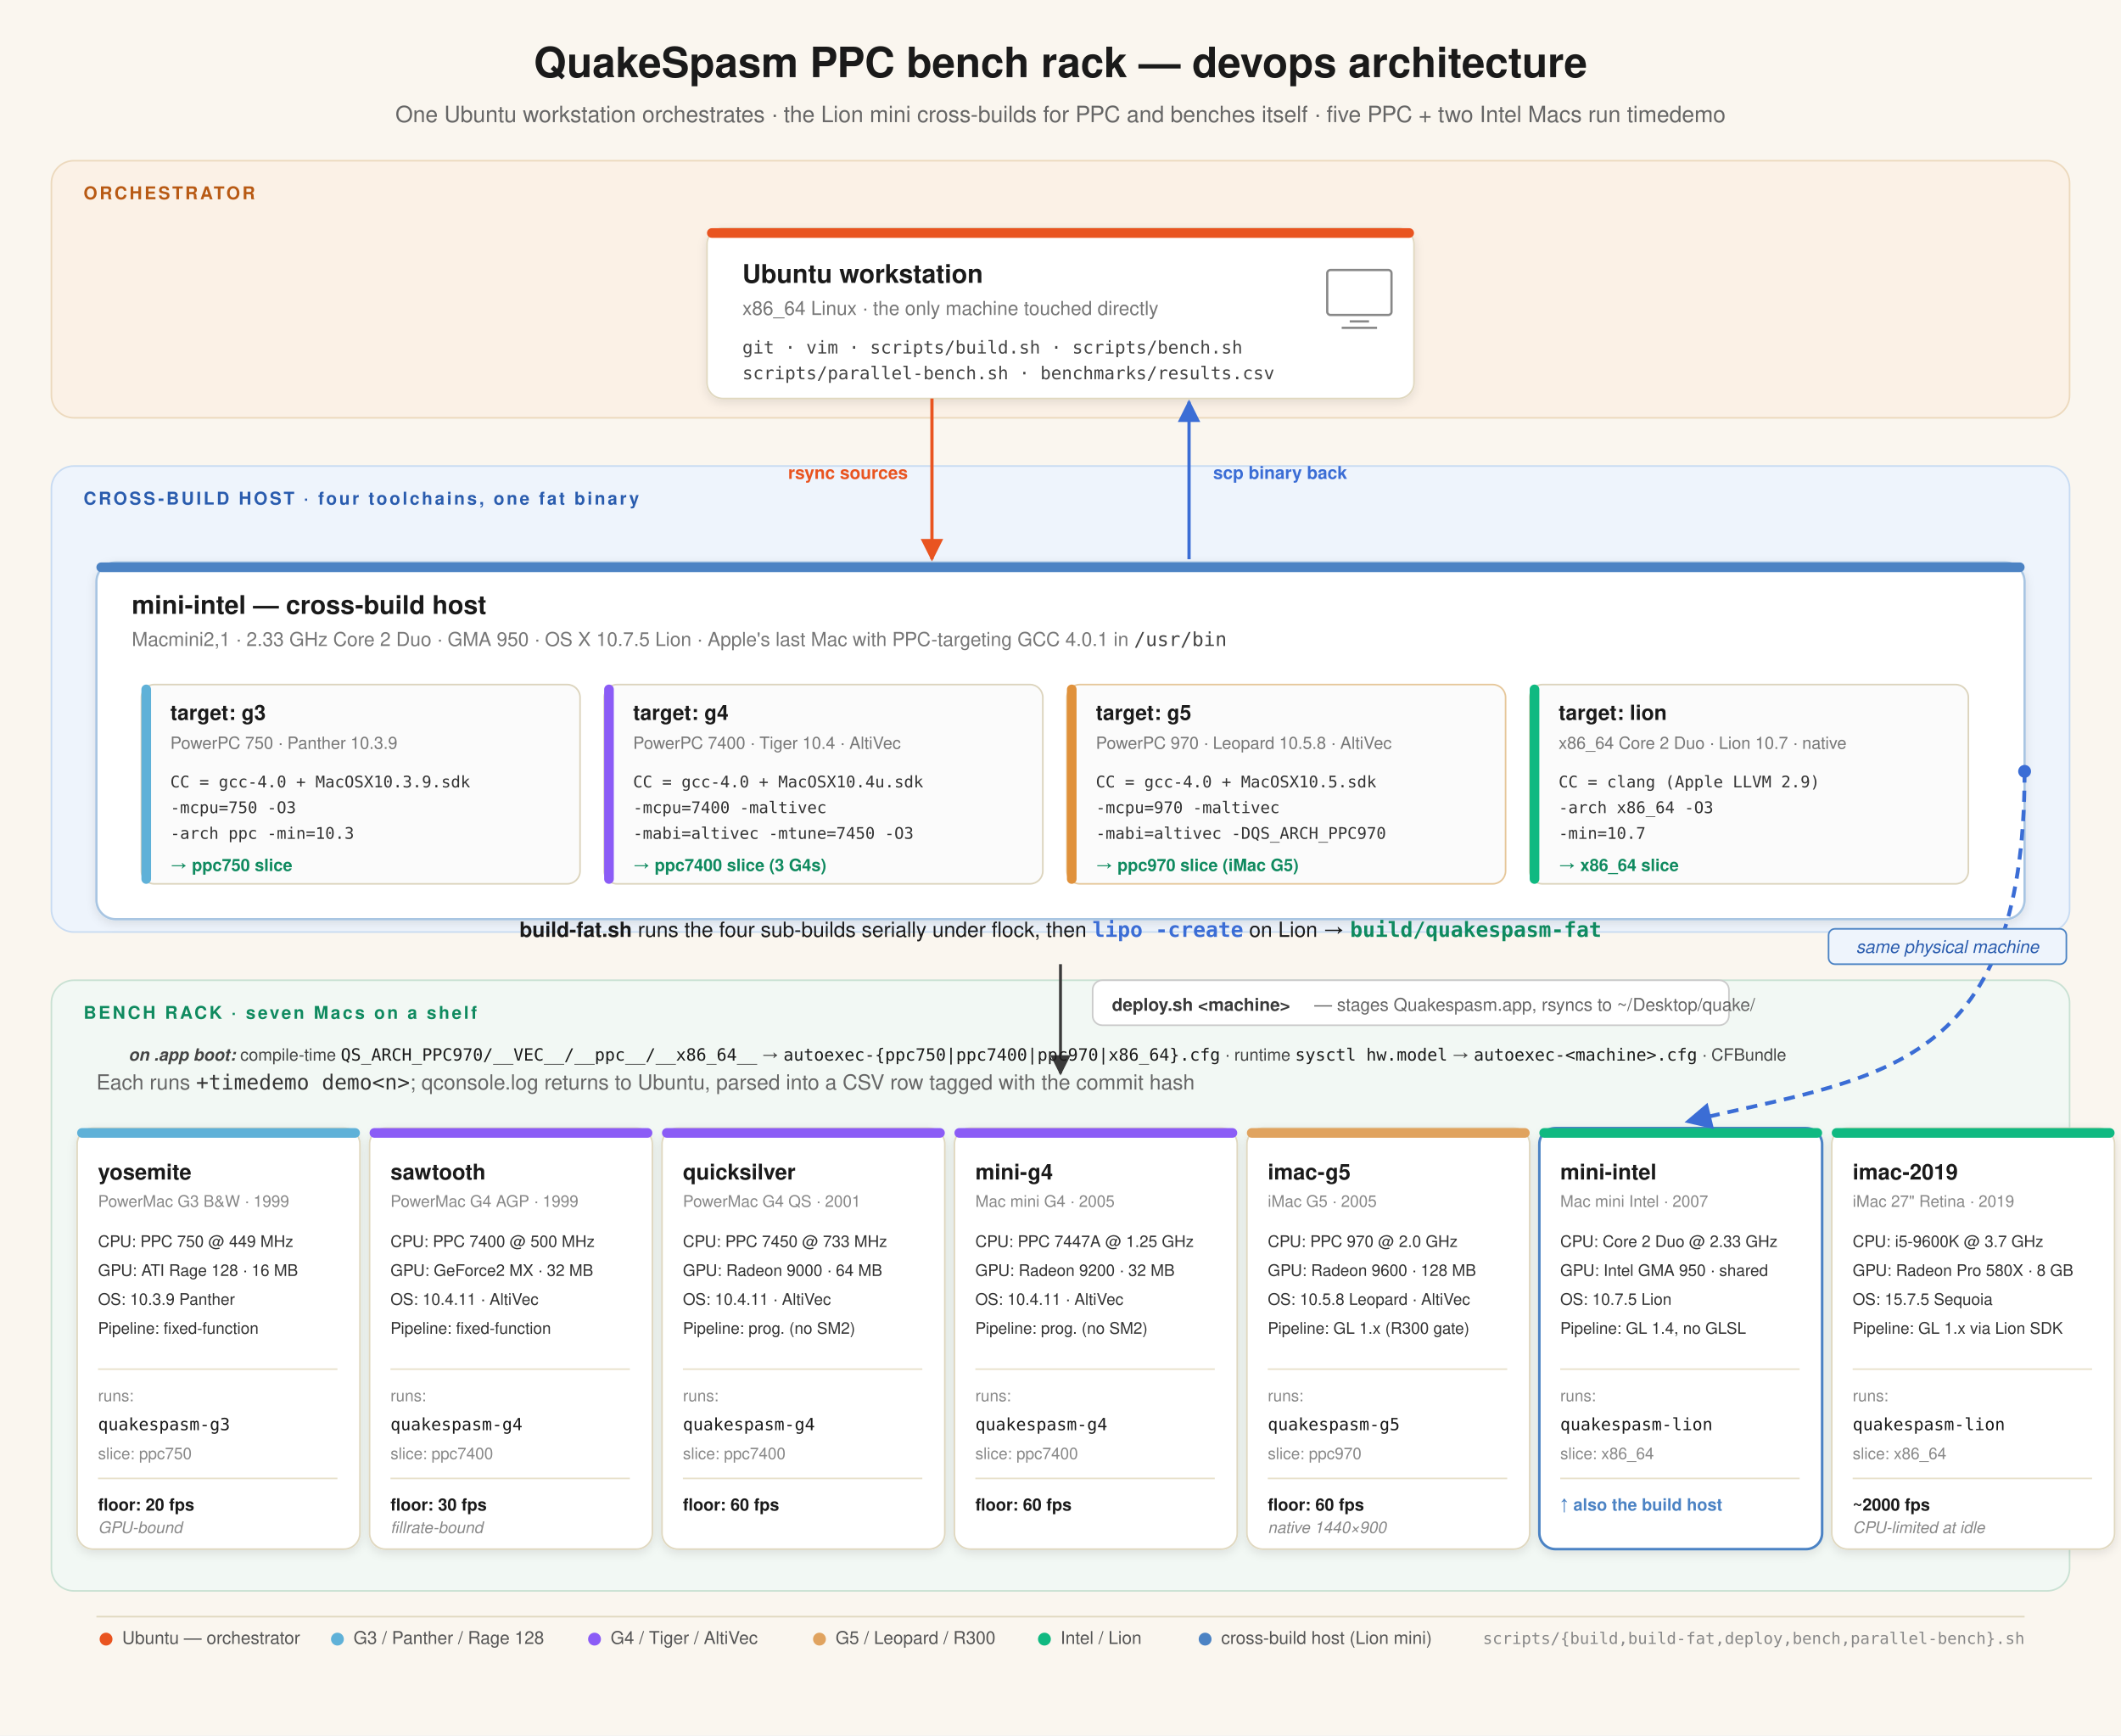
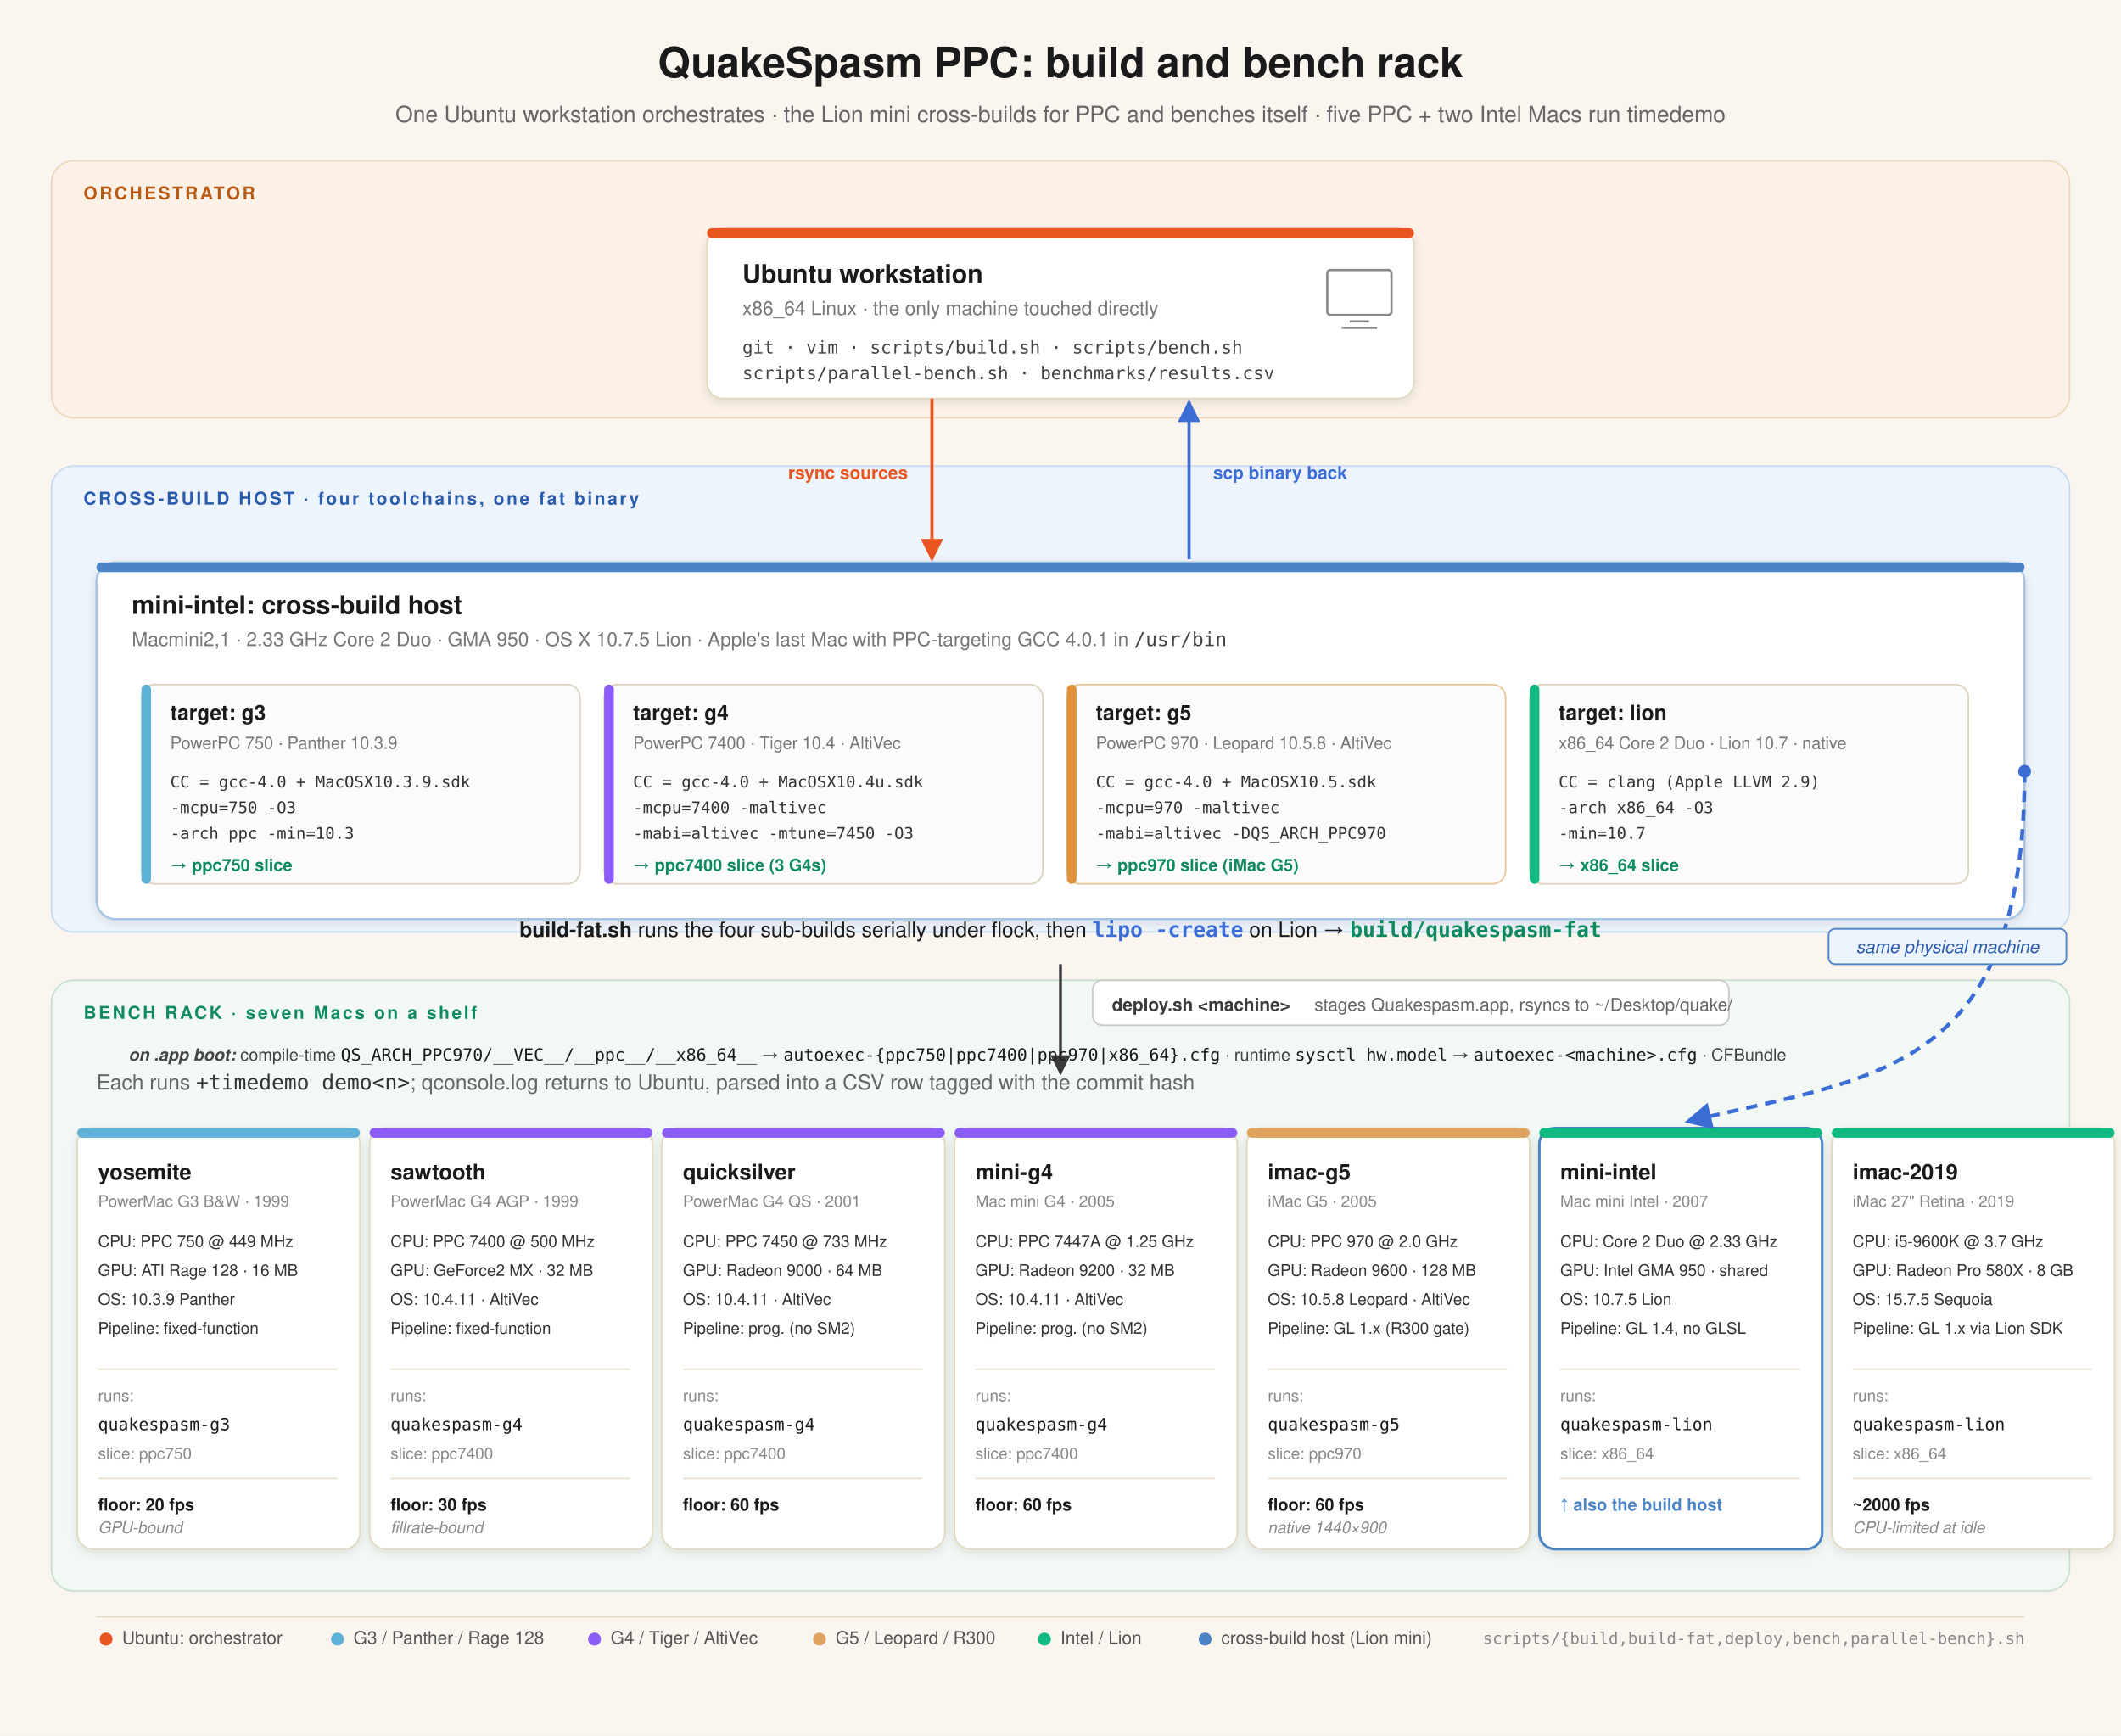
<svg xmlns="http://www.w3.org/2000/svg" viewBox="0 0 1320 1080" font-family="-apple-system, system-ui, 'Segoe UI', Helvetica, Arial, sans-serif">
  <defs>
    <marker id="arr-ink" viewBox="0 0 10 10" refX="9" refY="5" markerWidth="7" markerHeight="7" orient="auto-start-reverse">
      <path d="M 0 0 L 10 5 L 0 10 z" fill="#3a3a3a" />
    </marker>
    <marker id="arr-orange" viewBox="0 0 10 10" refX="9" refY="5" markerWidth="7" markerHeight="7" orient="auto-start-reverse">
      <path d="M 0 0 L 10 5 L 0 10 z" fill="#e95420" />
    </marker>
    <marker id="arr-blue" viewBox="0 0 10 10" refX="9" refY="5" markerWidth="7" markerHeight="7" orient="auto-start-reverse">
      <path d="M 0 0 L 10 5 L 0 10 z" fill="#3b6dd5" />
    </marker>
    <marker id="arr-green" viewBox="0 0 10 10" refX="9" refY="5" markerWidth="7" markerHeight="7" orient="auto-start-reverse">
      <path d="M 0 0 L 10 5 L 0 10 z" fill="#0f8a5f" />
    </marker>
    <filter id="card-shadow" x="-5%" y="-5%" width="110%" height="115%">
      <feDropShadow dx="0" dy="2" stdDeviation="3" flood-opacity="0.10" />
    </filter>
  </defs>
  <rect width="1320" height="1080" fill="#faf6ef" />
  <rect x="32" y="100" width="1256" height="160" rx="14" fill="#fbf1e6" stroke="#ecd9bd" stroke-width="1" />
  <text x="52" y="124" font-size="11" font-weight="700" fill="#b85a14" letter-spacing="1.4">ORCHESTRATOR</text>
  <rect x="32" y="290" width="1256" height="290" rx="14" fill="#eef4fc" stroke="#c8dbf2" stroke-width="1" />
  <text x="52" y="314" font-size="11" font-weight="700" fill="#2a5cae" letter-spacing="1.4">CROSS-BUILD HOST  ·  four toolchains, one fat binary</text>
  <rect x="32" y="610" width="1256" height="380" rx="14" fill="#f2f8f4" stroke="#c9e1d3" stroke-width="1" />
  <text x="52" y="634" font-size="11" font-weight="700" fill="#0f8a5f" letter-spacing="1.4">BENCH RACK  ·  seven Macs on a shelf</text>
-   <text x="660" y="48" text-anchor="middle" font-size="26" font-weight="700" fill="#1a1a1a">QuakeSpasm PPC bench rack — devops architecture</text>
+   <text x="660" y="48" text-anchor="middle" font-size="26" font-weight="700" fill="#1a1a1a">QuakeSpasm PPC: build and bench rack</text>
  <text x="660" y="76" text-anchor="middle" font-size="14" fill="#666">One Ubuntu workstation orchestrates · the Lion mini cross-builds for PPC and benches itself · five PPC + two Intel Macs run timedemo</text>
  <g transform="translate(440, 142)">
    <rect x="0" y="0" width="440" height="106" rx="10" fill="#ffffff" stroke="#e0d8c0" stroke-width="1" filter="url(#card-shadow)" />
    <rect x="0" y="0" width="440" height="6" rx="3" fill="#e95420" />
    <text x="22" y="34" font-size="16" font-weight="700" fill="#1a1a1a">Ubuntu workstation</text>
    <text x="22" y="54" font-size="12" fill="#777">x86_64 Linux · the only machine touched directly</text>
    <g font-family="ui-monospace, 'SF Mono', Menlo, Consolas, monospace" font-size="11" fill="#444">
      <text x="22" y="78">git · vim · scripts/build.sh · scripts/bench.sh</text>
      <text x="22" y="94">scripts/parallel-bench.sh · benchmarks/results.csv</text>
    </g>
    <g transform="translate(386, 26)" stroke="#888" stroke-width="1.4" fill="none">
      <rect x="0" y="0" width="40" height="28" rx="2" />
      <line x1="14" y1="32" x2="26" y2="32" />
      <line x1="9" y1="36" x2="31" y2="36" />
    </g>
  </g>
  <g stroke="#e95420" stroke-width="2" fill="none">
    <path d="M 580 248 L 580 348" marker-end="url(#arr-orange)" />
  </g>
  <g stroke="#3b6dd5" stroke-width="2" fill="none">
    <path d="M 740 348 L 740 250" marker-end="url(#arr-blue)" />
  </g>
  <text x="565" y="298" text-anchor="end" font-size="11" font-weight="600" fill="#e95420">rsync sources</text>
  <text x="755" y="298" font-size="11" font-weight="600" fill="#3b6dd5">scp binary back</text>
  <g transform="translate(60, 350)">
    <rect x="0" y="0" width="1200" height="222" rx="12" fill="#ffffff" stroke="#a8c5e2" stroke-width="1.4" filter="url(#card-shadow)" />
    <rect x="0" y="0" width="1200" height="6" rx="3" fill="#4c83c4" />
-     <text x="22" y="32" font-size="16" font-weight="700" fill="#1a1a1a">mini-intel — cross-build host</text>
+     <text x="22" y="32" font-size="16" font-weight="700" fill="#1a1a1a">mini-intel: cross-build host</text>
    <text x="22" y="52" font-size="12" fill="#777">Macmini2,1 · 2.33 GHz Core 2 Duo · GMA 950 · OS X 10.7.5 Lion · Apple's last Mac with PPC-targeting GCC 4.0.1 in <tspan font-family="ui-monospace, Menlo, Consolas, monospace" fill="#444">/usr/bin</tspan>
    </text>
    <g transform="translate(28, 76)">
      <rect x="0" y="0" width="273" height="124" rx="8" fill="#fbfbfb" stroke="#dcd4bd" stroke-width="1" />
      <rect x="0" y="0" width="6" height="124" rx="3" fill="#5fb1d8" />
      <text x="18" y="22" font-size="13" font-weight="700" fill="#1a1a1a">target: g3</text>
      <text x="18" y="40" font-size="10.5" fill="#777">PowerPC 750 · Panther 10.3.9</text>
      <g font-family="ui-monospace, Menlo, Consolas, monospace" font-size="10" fill="#333">
        <text x="18" y="64">CC = gcc-4.0 + MacOSX10.3.9.sdk</text>
        <text x="18" y="80">-mcpu=750 -O3</text>
        <text x="18" y="96">-arch ppc -min=10.3</text>
      </g>
      <text x="18" y="116" font-size="10.5" fill="#0f8a5f" font-weight="700">→ ppc750 slice</text>
      <rect x="288" y="0" width="273" height="124" rx="8" fill="#fbfbfb" stroke="#dcd4bd" stroke-width="1" />
      <rect x="288" y="0" width="6" height="124" rx="3" fill="#8b5cf6" />
      <text x="306" y="22" font-size="13" font-weight="700" fill="#1a1a1a">target: g4</text>
      <text x="306" y="40" font-size="10.5" fill="#777">PowerPC 7400 · Tiger 10.4 · AltiVec</text>
      <g font-family="ui-monospace, Menlo, Consolas, monospace" font-size="10" fill="#333">
        <text x="306" y="64">CC = gcc-4.0 + MacOSX10.4u.sdk</text>
        <text x="306" y="80">-mcpu=7400 -maltivec</text>
        <text x="306" y="96">-mabi=altivec -mtune=7450 -O3</text>
      </g>
      <text x="306" y="116" font-size="10.5" fill="#0f8a5f" font-weight="700">→ ppc7400 slice (3 G4s)</text>
      <rect x="576" y="0" width="273" height="124" rx="8" fill="#fbfbfb" stroke="#e6c79a" stroke-width="1" />
      <rect x="576" y="0" width="6" height="124" rx="3" fill="#e0913b" />
      <text x="594" y="22" font-size="13" font-weight="700" fill="#1a1a1a">target: g5</text>
      <text x="594" y="40" font-size="10.5" fill="#777">PowerPC 970 · Leopard 10.5.8 · AltiVec</text>
      <g font-family="ui-monospace, Menlo, Consolas, monospace" font-size="10" fill="#333">
        <text x="594" y="64">CC = gcc-4.0 + MacOSX10.5.sdk</text>
        <text x="594" y="80">-mcpu=970 -maltivec</text>
        <text x="594" y="96">-mabi=altivec -DQS_ARCH_PPC970</text>
      </g>
      <text x="594" y="116" font-size="10.5" fill="#0f8a5f" font-weight="700">→ ppc970 slice (iMac G5)</text>
      <rect x="864" y="0" width="273" height="124" rx="8" fill="#fbfbfb" stroke="#dcd4bd" stroke-width="1" />
      <rect x="864" y="0" width="6" height="124" rx="3" fill="#10b981" />
      <text x="882" y="22" font-size="13" font-weight="700" fill="#1a1a1a">target: lion</text>
      <text x="882" y="40" font-size="10.5" fill="#777">x86_64 Core 2 Duo · Lion 10.7 · native</text>
      <g font-family="ui-monospace, Menlo, Consolas, monospace" font-size="10" fill="#333">
        <text x="882" y="64">CC = clang (Apple LLVM 2.9)</text>
        <text x="882" y="80">-arch x86_64 -O3</text>
        <text x="882" y="96">-min=10.7</text>
      </g>
      <text x="882" y="116" font-size="10.5" fill="#0f8a5f" font-weight="700">→ x86_64 slice</text>
    </g>
  </g>
  <g transform="translate(60, 583)">
    <text x="600" y="0" text-anchor="middle" font-size="13" fill="#1a1a1a">
      <tspan font-weight="700">build-fat.sh</tspan>
      <tspan> runs the four sub-builds serially under flock, then </tspan>
      <tspan font-family="ui-monospace, Menlo, Consolas, monospace" font-weight="700" fill="#3b6dd5">lipo -create</tspan>
      <tspan> on Lion → </tspan>
      <tspan font-family="ui-monospace, Menlo, Consolas, monospace" font-weight="700" fill="#0f8a5f">build/quakespasm-fat</tspan>
    </text>
  </g>
  <g stroke="#3a3a3a" stroke-width="1.8" fill="none">
    <path d="M 660 600 L 660 668" marker-end="url(#arr-ink)" />
  </g>
  <g transform="translate(680, 624)">
    <rect x="0" y="-14" width="396" height="28" rx="6" fill="#ffffff" stroke="#cbcbcb" stroke-width="1" />
    <text x="12" y="5" font-size="11" font-weight="600" fill="#3a3a3a">deploy.sh &lt;machine&gt;</text>
-     <text x="138" y="5" font-size="11" fill="#666">— stages Quakespasm.app, rsyncs to ~/Desktop/quake/</text>
+     <text x="138" y="5" font-size="11" fill="#666">stages Quakespasm.app, rsyncs to ~/Desktop/quake/</text>
  </g>
  <g transform="translate(80, 660)">
    <text x="0" y="0" font-size="10.5" fill="#444">
      <tspan font-style="italic" font-weight="600">on .app boot:</tspan>
      <tspan>  compile-time </tspan>
      <tspan font-family="ui-monospace, Menlo, Consolas, monospace" fill="#1a1a1a">QS_ARCH_PPC970/__VEC__/__ppc__/__x86_64__</tspan>
      <tspan> → </tspan>
      <tspan font-family="ui-monospace, Menlo, Consolas, monospace" fill="#1a1a1a">autoexec-{ppc750|ppc7400|ppc970|x86_64}.cfg</tspan>
      <tspan>  ·  runtime </tspan>
      <tspan font-family="ui-monospace, Menlo, Consolas, monospace" fill="#1a1a1a">sysctl hw.model</tspan>
      <tspan> → </tspan>
      <tspan font-family="ui-monospace, Menlo, Consolas, monospace" fill="#1a1a1a">autoexec-&lt;machine&gt;.cfg</tspan>
      <tspan>  · CFBundle</tspan>
    </text>
  </g>
  <g transform="translate(60, 678)">
    <text x="0" y="0" font-size="13" fill="#666">Each runs <tspan font-family="ui-monospace, Menlo, Consolas, monospace" fill="#333">+timedemo demo&lt;n&gt;</tspan>; qconsole.log returns to Ubuntu, parsed into a CSV row tagged with the commit hash</text>
    <g transform="translate(-12, 24)">
      <g transform="translate(0,0)">
        <rect x="0" y="0" width="176" height="262" rx="10" fill="#ffffff" stroke="#e0d8c0" stroke-width="1" filter="url(#card-shadow)" />
        <rect x="0" y="0" width="176" height="6" rx="3" fill="#5fb1d8" />
        <text x="13" y="32" font-size="13.5" font-weight="700" fill="#1a1a1a">yosemite</text>
        <text x="13" y="49" font-size="10" fill="#888">PowerMac G3 B&amp;W · 1999</text>
        <g font-size="10" fill="#333">
          <text x="13" y="74">CPU: PPC 750 @ 449 MHz</text>
          <text x="13" y="92">GPU: ATI Rage 128 · 16 MB</text>
          <text x="13" y="110">OS: 10.3.9 Panther</text>
          <text x="13" y="128">Pipeline: fixed-function</text>
        </g>
        <line x1="13" y1="150" x2="162" y2="150" stroke="#e8e1cb" stroke-width="1" />
        <text x="13" y="170" font-size="10" fill="#888">runs:</text>
        <text x="13" y="188" font-family="ui-monospace, Menlo, Consolas, monospace" font-size="10.5" fill="#1a1a1a">quakespasm-g3</text>
        <text x="13" y="206" font-size="10" fill="#888">slice: ppc750</text>
        <line x1="13" y1="218" x2="162" y2="218" stroke="#e8e1cb" stroke-width="1" />
        <text x="13" y="238" font-size="10.5" fill="#1a1a1a" font-weight="700">floor: 20 fps</text>
        <text x="13" y="252" font-size="10" fill="#888" font-style="italic">GPU-bound</text>
      </g>
      <g transform="translate(182,0)">
        <rect x="0" y="0" width="176" height="262" rx="10" fill="#ffffff" stroke="#e0d8c0" stroke-width="1" filter="url(#card-shadow)" />
        <rect x="0" y="0" width="176" height="6" rx="3" fill="#8b5cf6" />
        <text x="13" y="32" font-size="13.5" font-weight="700" fill="#1a1a1a">sawtooth</text>
        <text x="13" y="49" font-size="10" fill="#888">PowerMac G4 AGP · 1999</text>
        <g font-size="10" fill="#333">
          <text x="13" y="74">CPU: PPC 7400 @ 500 MHz</text>
          <text x="13" y="92">GPU: GeForce2 MX · 32 MB</text>
          <text x="13" y="110">OS: 10.4.11 · AltiVec</text>
          <text x="13" y="128">Pipeline: fixed-function</text>
        </g>
        <line x1="13" y1="150" x2="162" y2="150" stroke="#e8e1cb" stroke-width="1" />
        <text x="13" y="170" font-size="10" fill="#888">runs:</text>
        <text x="13" y="188" font-family="ui-monospace, Menlo, Consolas, monospace" font-size="10.5" fill="#1a1a1a">quakespasm-g4</text>
        <text x="13" y="206" font-size="10" fill="#888">slice: ppc7400</text>
        <line x1="13" y1="218" x2="162" y2="218" stroke="#e8e1cb" stroke-width="1" />
        <text x="13" y="238" font-size="10.5" fill="#1a1a1a" font-weight="700">floor: 30 fps</text>
        <text x="13" y="252" font-size="10" fill="#888" font-style="italic">fillrate-bound</text>
      </g>
      <g transform="translate(364,0)">
        <rect x="0" y="0" width="176" height="262" rx="10" fill="#ffffff" stroke="#e0d8c0" stroke-width="1" filter="url(#card-shadow)" />
        <rect x="0" y="0" width="176" height="6" rx="3" fill="#8b5cf6" />
        <text x="13" y="32" font-size="13.5" font-weight="700" fill="#1a1a1a">quicksilver</text>
        <text x="13" y="49" font-size="10" fill="#888">PowerMac G4 QS · 2001</text>
        <g font-size="10" fill="#333">
          <text x="13" y="74">CPU: PPC 7450 @ 733 MHz</text>
          <text x="13" y="92">GPU: Radeon 9000 · 64 MB</text>
          <text x="13" y="110">OS: 10.4.11 · AltiVec</text>
          <text x="13" y="128">Pipeline: prog. (no SM2)</text>
        </g>
        <line x1="13" y1="150" x2="162" y2="150" stroke="#e8e1cb" stroke-width="1" />
        <text x="13" y="170" font-size="10" fill="#888">runs:</text>
        <text x="13" y="188" font-family="ui-monospace, Menlo, Consolas, monospace" font-size="10.5" fill="#1a1a1a">quakespasm-g4</text>
        <text x="13" y="206" font-size="10" fill="#888">slice: ppc7400</text>
        <line x1="13" y1="218" x2="162" y2="218" stroke="#e8e1cb" stroke-width="1" />
        <text x="13" y="238" font-size="10.5" fill="#1a1a1a" font-weight="700">floor: 60 fps</text>
      </g>
      <g transform="translate(546,0)">
        <rect x="0" y="0" width="176" height="262" rx="10" fill="#ffffff" stroke="#e0d8c0" stroke-width="1" filter="url(#card-shadow)" />
        <rect x="0" y="0" width="176" height="6" rx="3" fill="#8b5cf6" />
        <text x="13" y="32" font-size="13.5" font-weight="700" fill="#1a1a1a">mini-g4</text>
        <text x="13" y="49" font-size="10" fill="#888">Mac mini G4 · 2005</text>
        <g font-size="10" fill="#333">
          <text x="13" y="74">CPU: PPC 7447A @ 1.25 GHz</text>
          <text x="13" y="92">GPU: Radeon 9200 · 32 MB</text>
          <text x="13" y="110">OS: 10.4.11 · AltiVec</text>
          <text x="13" y="128">Pipeline: prog. (no SM2)</text>
        </g>
        <line x1="13" y1="150" x2="162" y2="150" stroke="#e8e1cb" stroke-width="1" />
        <text x="13" y="170" font-size="10" fill="#888">runs:</text>
        <text x="13" y="188" font-family="ui-monospace, Menlo, Consolas, monospace" font-size="10.5" fill="#1a1a1a">quakespasm-g4</text>
        <text x="13" y="206" font-size="10" fill="#888">slice: ppc7400</text>
        <line x1="13" y1="218" x2="162" y2="218" stroke="#e8e1cb" stroke-width="1" />
        <text x="13" y="238" font-size="10.5" fill="#1a1a1a" font-weight="700">floor: 60 fps</text>
      </g>
      <g transform="translate(728,0)">
        <rect x="0" y="0" width="176" height="262" rx="10" fill="#ffffff" stroke="#e0d8c0" stroke-width="1" filter="url(#card-shadow)" />
        <rect x="0" y="0" width="176" height="6" rx="3" fill="#e0a35f" />
        <text x="13" y="32" font-size="13.5" font-weight="700" fill="#1a1a1a">imac-g5</text>
        <text x="13" y="49" font-size="10" fill="#888">iMac G5 · 2005</text>
        <g font-size="10" fill="#333">
          <text x="13" y="74">CPU: PPC 970 @ 2.0 GHz</text>
          <text x="13" y="92">GPU: Radeon 9600 · 128 MB</text>
          <text x="13" y="110">OS: 10.5.8 Leopard · AltiVec</text>
          <text x="13" y="128">Pipeline: GL 1.x (R300 gate)</text>
        </g>
        <line x1="13" y1="150" x2="162" y2="150" stroke="#e8e1cb" stroke-width="1" />
        <text x="13" y="170" font-size="10" fill="#888">runs:</text>
        <text x="13" y="188" font-family="ui-monospace, Menlo, Consolas, monospace" font-size="10.5" fill="#1a1a1a">quakespasm-g5</text>
        <text x="13" y="206" font-size="10" fill="#888">slice: ppc970</text>
        <line x1="13" y1="218" x2="162" y2="218" stroke="#e8e1cb" stroke-width="1" />
        <text x="13" y="238" font-size="10.5" fill="#1a1a1a" font-weight="700">floor: 60 fps</text>
        <text x="13" y="252" font-size="10" fill="#888" font-style="italic">native 1440×900</text>
      </g>
      <g transform="translate(910,0)">
        <rect x="0" y="0" width="176" height="262" rx="10" fill="#ffffff" stroke="#4c83c4" stroke-width="1.6" filter="url(#card-shadow)" />
        <rect x="0" y="0" width="176" height="6" rx="3" fill="#10b981" />
        <text x="13" y="32" font-size="13.5" font-weight="700" fill="#1a1a1a">mini-intel</text>
        <text x="13" y="49" font-size="10" fill="#888">Mac mini Intel · 2007</text>
        <g font-size="10" fill="#333">
          <text x="13" y="74">CPU: Core 2 Duo @ 2.33 GHz</text>
          <text x="13" y="92">GPU: Intel GMA 950 · shared</text>
          <text x="13" y="110">OS: 10.7.5 Lion</text>
          <text x="13" y="128">Pipeline: GL 1.4, no GLSL</text>
        </g>
        <line x1="13" y1="150" x2="162" y2="150" stroke="#e8e1cb" stroke-width="1" />
        <text x="13" y="170" font-size="10" fill="#888">runs:</text>
        <text x="13" y="188" font-family="ui-monospace, Menlo, Consolas, monospace" font-size="10.5" fill="#1a1a1a">quakespasm-lion</text>
        <text x="13" y="206" font-size="10" fill="#888">slice: x86_64</text>
        <line x1="13" y1="218" x2="162" y2="218" stroke="#e8e1cb" stroke-width="1" />
        <text x="13" y="238" font-size="10.5" fill="#4c83c4" font-weight="700">↑ also the build host</text>
      </g>
      <g transform="translate(1092,0)">
        <rect x="0" y="0" width="176" height="262" rx="10" fill="#ffffff" stroke="#e0d8c0" stroke-width="1" filter="url(#card-shadow)" />
        <rect x="0" y="0" width="176" height="6" rx="3" fill="#10b981" />
        <text x="13" y="32" font-size="13.5" font-weight="700" fill="#1a1a1a">imac-2019</text>
        <text x="13" y="49" font-size="10" fill="#888">iMac 27" Retina · 2019</text>
        <g font-size="10" fill="#333">
          <text x="13" y="74">CPU: i5-9600K @ 3.7 GHz</text>
          <text x="13" y="92">GPU: Radeon Pro 580X · 8 GB</text>
          <text x="13" y="110">OS: 15.7.5 Sequoia</text>
          <text x="13" y="128">Pipeline: GL 1.x via Lion SDK</text>
        </g>
        <line x1="13" y1="150" x2="162" y2="150" stroke="#e8e1cb" stroke-width="1" />
        <text x="13" y="170" font-size="10" fill="#888">runs:</text>
        <text x="13" y="188" font-family="ui-monospace, Menlo, Consolas, monospace" font-size="10.5" fill="#1a1a1a">quakespasm-lion</text>
        <text x="13" y="206" font-size="10" fill="#888">slice: x86_64</text>
        <line x1="13" y1="218" x2="162" y2="218" stroke="#e8e1cb" stroke-width="1" />
        <text x="13" y="238" font-size="10.5" fill="#1a1a1a" font-weight="700">~2000 fps</text>
        <text x="13" y="252" font-size="10" fill="#888" font-style="italic">CPU-limited at idle</text>
      </g>
    </g>
  </g>
  <g stroke="#3b6dd5" stroke-width="2.4" stroke-dasharray="7 5" fill="none" opacity="1">
    <path d="M 1260 480 C 1260 670 1165 670 1050 698" marker-end="url(#arr-blue)" />
  </g>
  <circle cx="1260" cy="480" r="4" fill="#3b6dd5" />
  <g transform="translate(1138, 590)">
    <rect x="0" y="-12" width="148" height="22" rx="4" fill="#eef4fc" stroke="#4c83c4" stroke-width="1" />
    <text x="74" y="3" text-anchor="middle" font-size="11" font-style="italic" fill="#2a5cae">same physical machine</text>
  </g>
  <g transform="translate(60, 1020)">
    <line x1="0" y1="-14" x2="1200" y2="-14" stroke="#e0d8c0" stroke-width="1" />
    <g font-size="11" fill="#555">
      <circle cx="6" cy="0" r="4" fill="#e95420" />
-       <text x="16" y="3">Ubuntu — orchestrator</text>
+       <text x="16" y="3">Ubuntu: orchestrator</text>
      <circle cx="150" cy="0" r="4" fill="#5fb1d8" />
      <text x="160" y="3">G3 / Panther / Rage 128</text>
      <circle cx="310" cy="0" r="4" fill="#8b5cf6" />
      <text x="320" y="3">G4 / Tiger / AltiVec</text>
      <circle cx="450" cy="0" r="4" fill="#e0a35f" />
      <text x="460" y="3">G5 / Leopard / R300</text>
      <circle cx="590" cy="0" r="4" fill="#10b981" />
      <text x="600" y="3">Intel / Lion</text>
      <circle cx="690" cy="0" r="4" fill="#4c83c4" />
      <text x="700" y="3">cross-build host (Lion mini)</text>
    </g>
    <text x="1200" y="3" text-anchor="end" font-family="ui-monospace, Menlo, Consolas, monospace" font-size="10" fill="#888">scripts/{build,build-fat,deploy,bench,parallel-bench}.sh</text>
  </g>
</svg>
